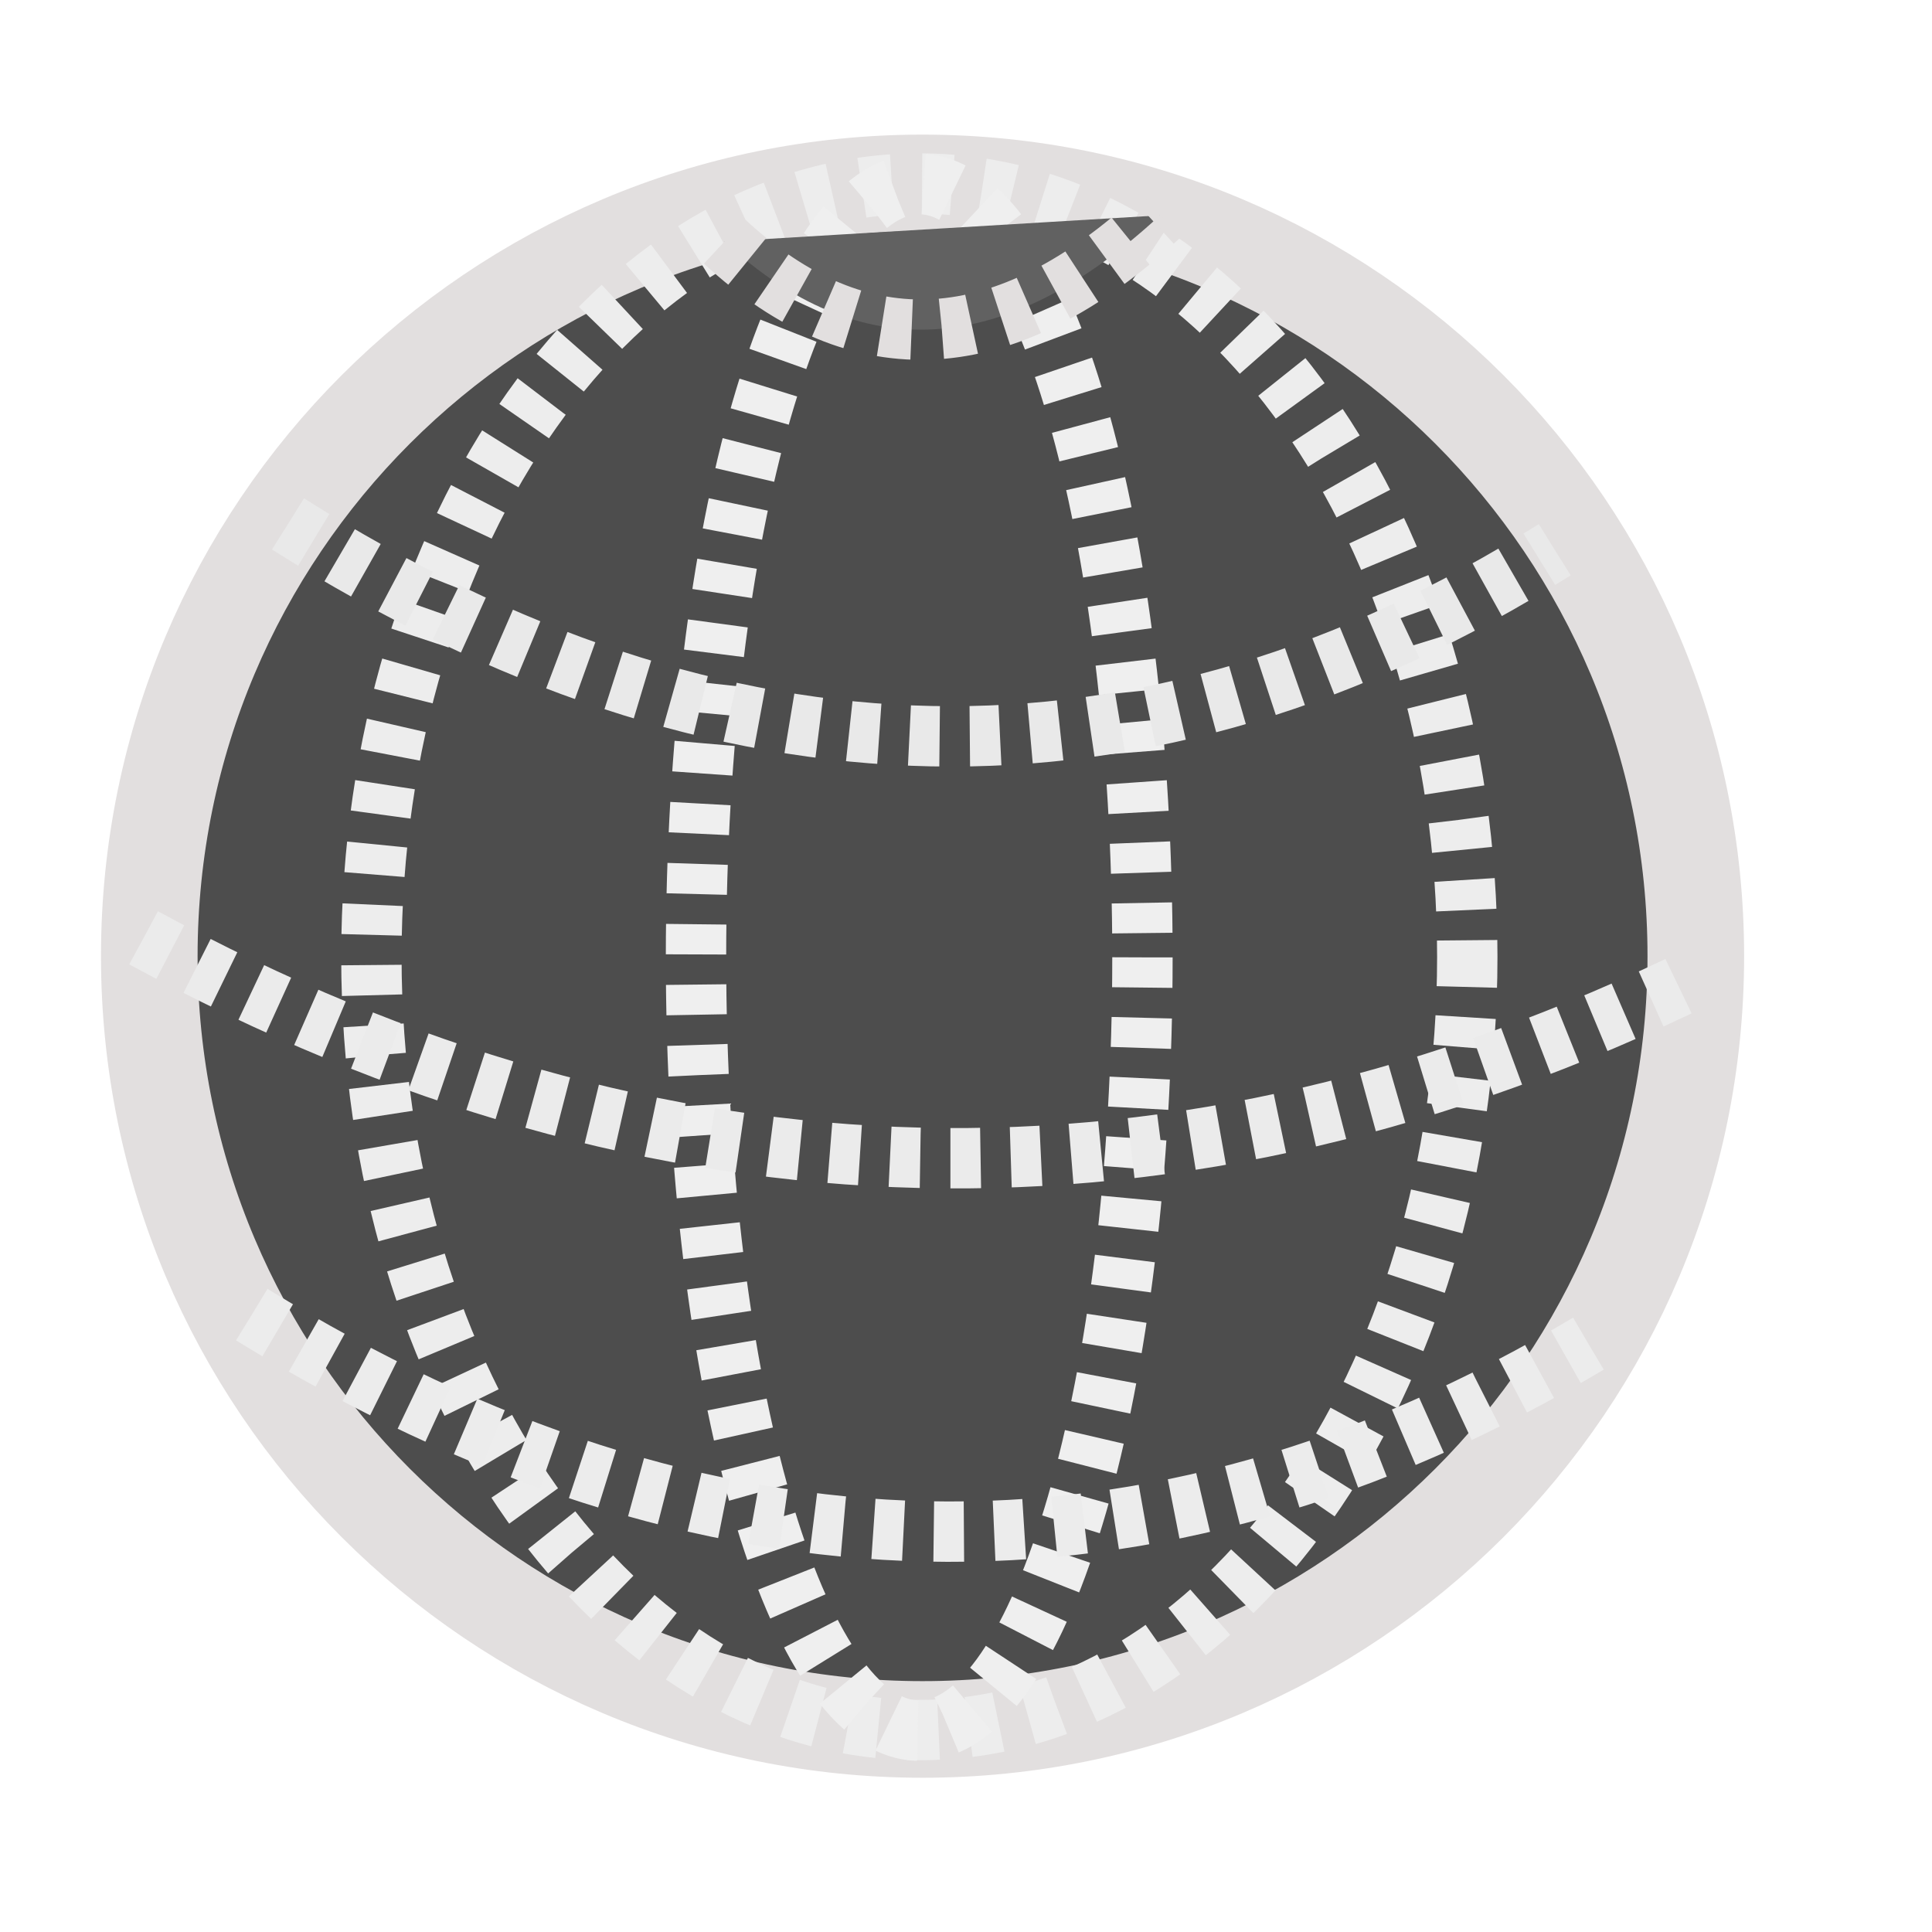
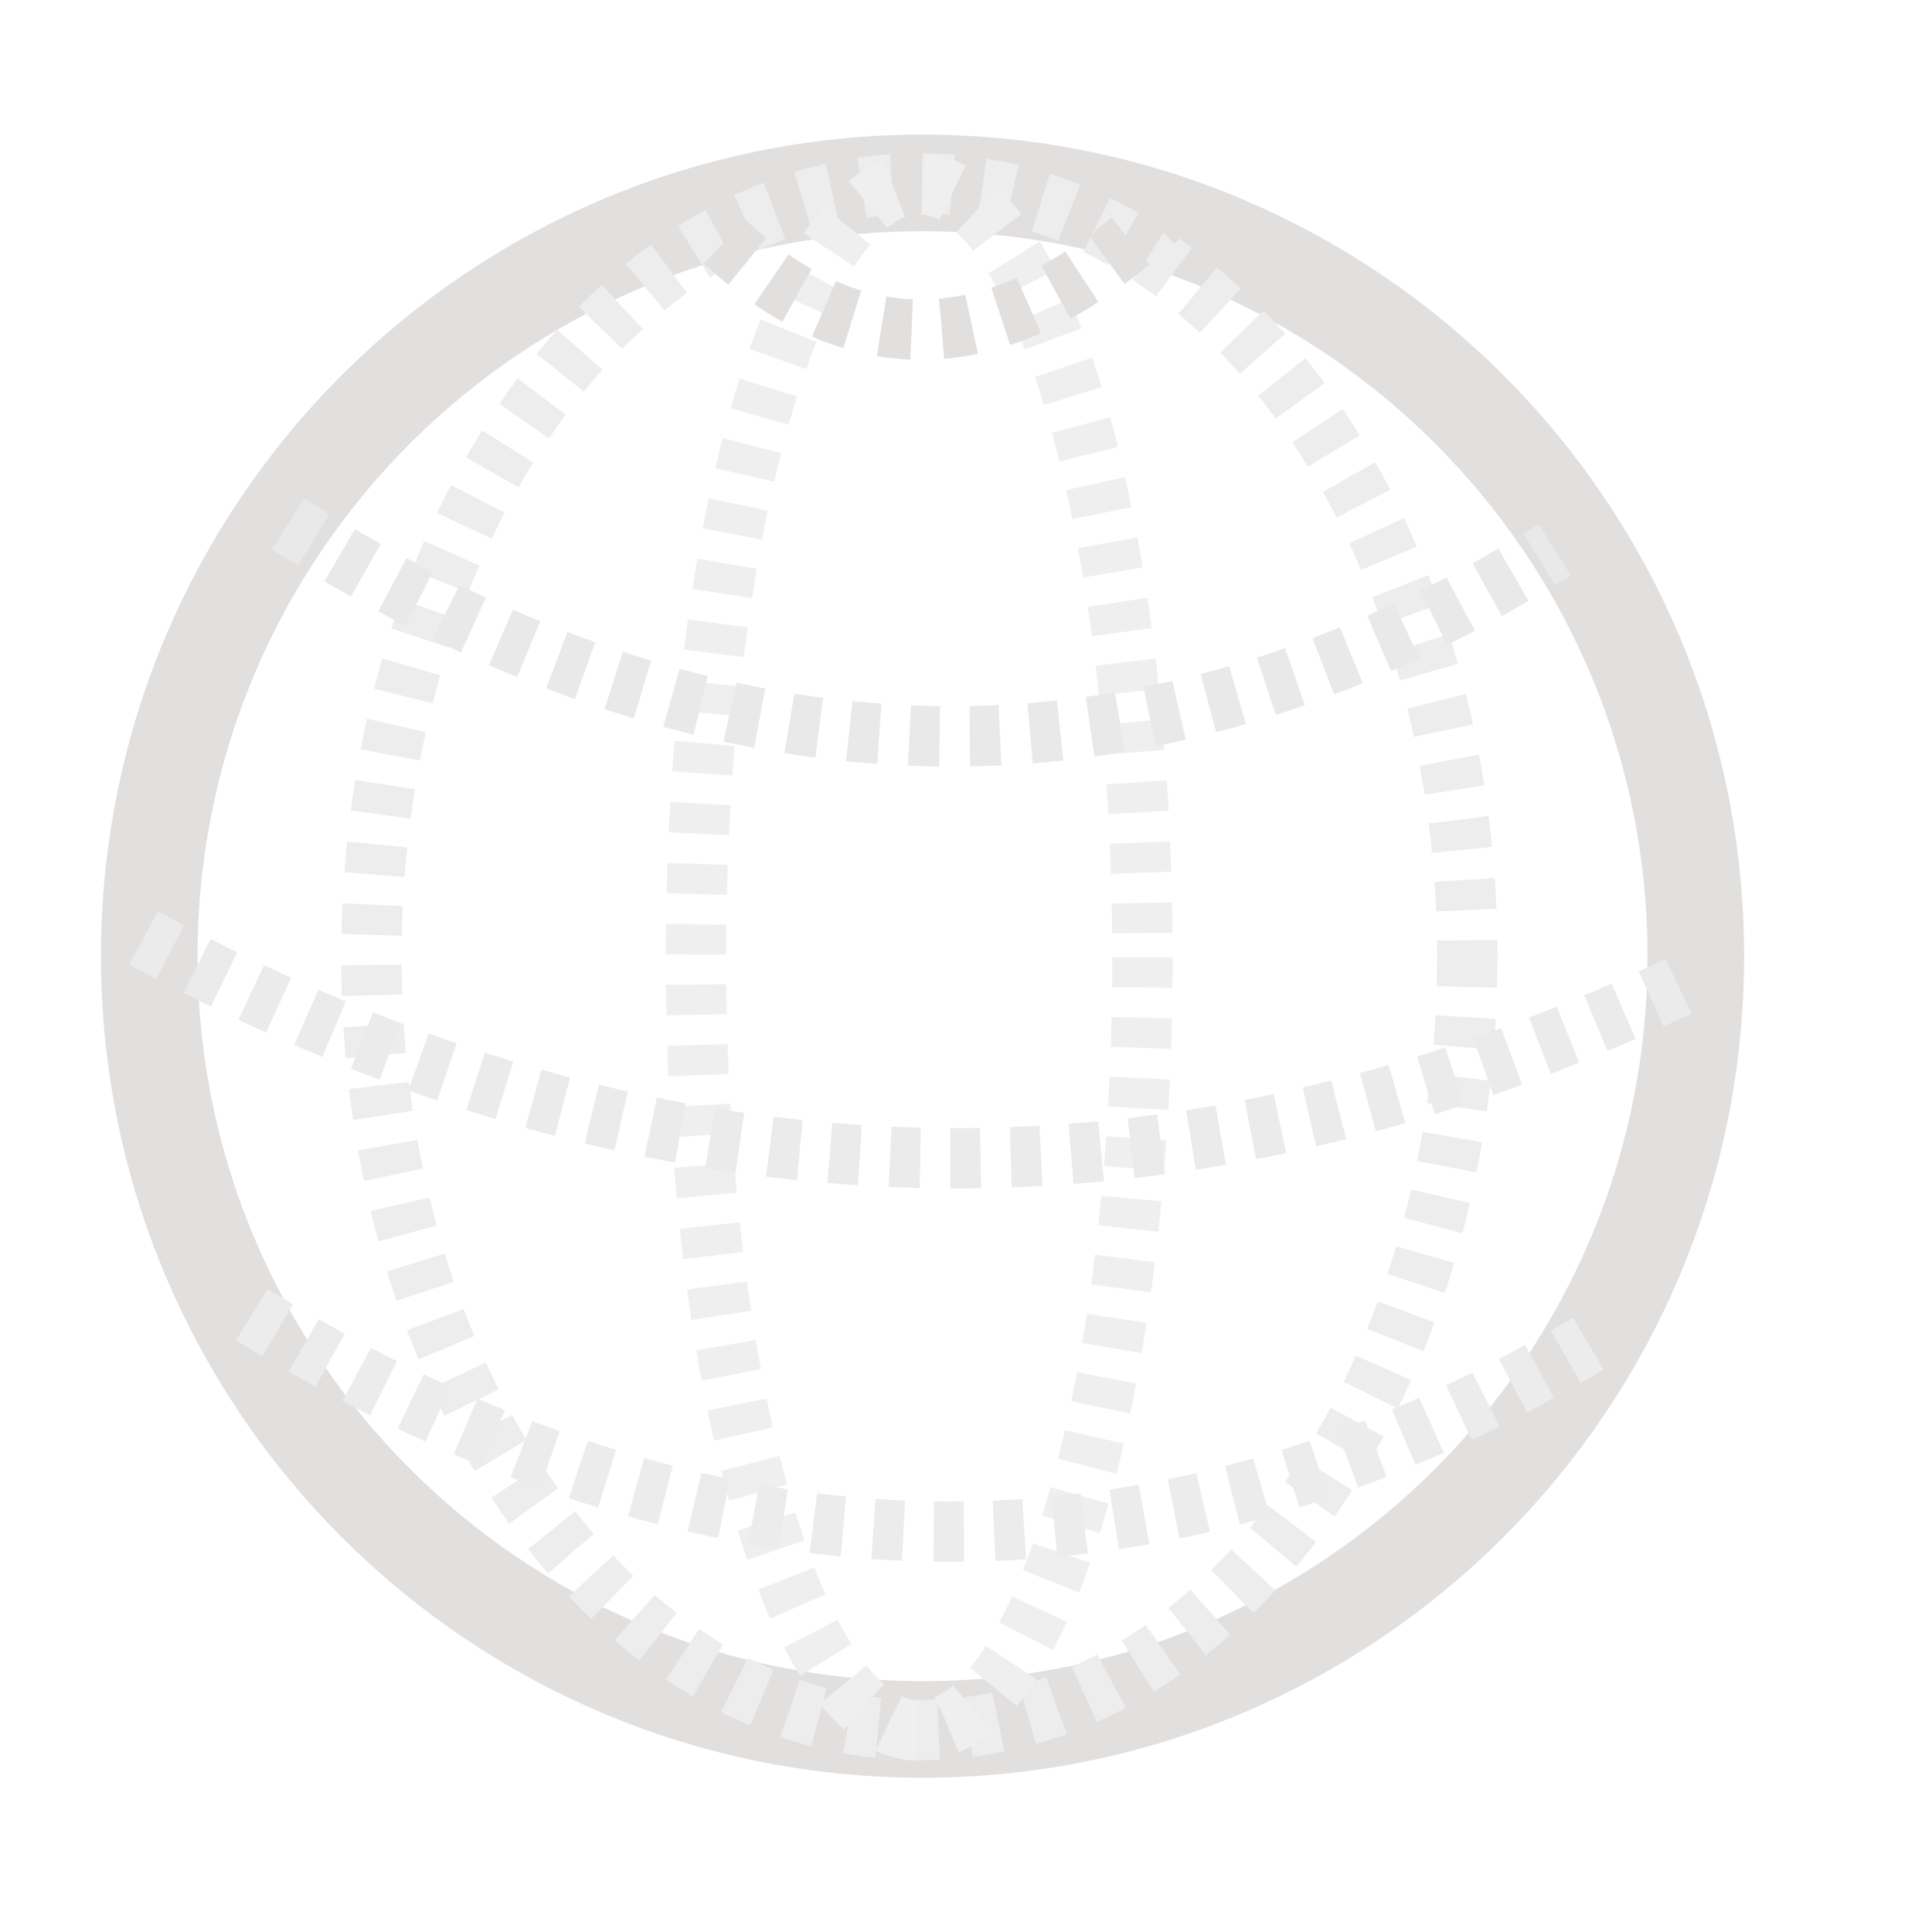
<svg xmlns="http://www.w3.org/2000/svg" width="32.0px" height="32.0px" viewBox="0 0 32.0 32.0" version="1.1" id="SVGRoot">
  <defs id="defs6881" />
  <g id="layer1">
    <rect style="fill:none;stroke:none;stroke-width:1.6" id="rect6996" width="32" height="32" x="0" y="0" />
    <g id="layer1-3" transform="matrix(0.4829803,0,0,0.4829803,82.14845,-98.57976)" style="fill:#616161;fill-opacity:1;stroke:#e2dfdf;stroke-opacity:1">
-       <ellipse cx="-138.449" cy="236.898" rx="26.518" ry="26.518" opacity="1" stroke="#000000" stroke-opacity="1" stroke-width="2" stroke-linecap="butt" stroke-linejoin="miter" stroke-dasharray="none" fill-opacity="0" id="ellipse7153" style="fill:#4d4d4d;fill-opacity:1;stroke:#e2dfdf;stroke-opacity:1;stroke-width:3.313;stroke-miterlimit:4;stroke-dasharray:none" />
+       <ellipse cx="-138.449" cy="236.898" rx="26.518" ry="26.518" opacity="1" stroke="#000000" stroke-opacity="1" stroke-width="2" stroke-linecap="butt" stroke-linejoin="miter" stroke-dasharray="none" fill-opacity="0" id="ellipse7153" style="fill:none;fill-opacity:1;stroke:#e2dfdf;stroke-opacity:1;stroke-width:3.313;stroke-miterlimit:4;stroke-dasharray:none" />
      <ellipse cx="-138.559" cy="236.919" rx="18.791" ry="26.518" opacity="1" stroke="#000000" stroke-opacity="1" stroke-width="1" stroke-linecap="butt" stroke-linejoin="miter" stroke-dasharray="2, 2" fill-opacity="0" id="ellipse7155" style="fill:none;fill-opacity:1;stroke:#ededed;stroke-opacity:1;stroke-width:2.07;stroke-miterlimit:4;stroke-dasharray:1.035,1.035;stroke-dashoffset:0" />
      <ellipse cx="-138.563" cy="236.939" rx="7.655" ry="26.518" opacity="1" stroke="#000000" stroke-opacity="1" stroke-width="1" stroke-linecap="butt" stroke-linejoin="miter" stroke-dasharray="2, 2" fill-opacity="0" id="ellipse7157" style="fill:none;fill-opacity:1;stroke:#efefef;stroke-opacity:1;stroke-width:2.07;stroke-miterlimit:4;stroke-dasharray:1.035,1.035;stroke-dashoffset:0" />
      <path d="m -165.16,236.269 q 26.537,14.442 53.399,1.29" opacity="1" stroke="#000000" stroke-opacity="1" stroke-width="1" stroke-linecap="butt" stroke-linejoin="miter" stroke-dasharray="2, 2" fill-opacity="0" id="path7159" style="fill:none;fill-opacity:1;stroke:#ebebeb;stroke-opacity:1;stroke-width:2.07;stroke-miterlimit:4;stroke-dasharray:1.035,1.035;stroke-dashoffset:0" />
      <path d="m -160.208,222.076 q 22.387,14.112 43.437,0.885" opacity="1" stroke="#000000" stroke-opacity="1" stroke-width="1" stroke-linecap="butt" stroke-linejoin="miter" stroke-dasharray="2, 2" fill-opacity="0" id="path7161" style="fill:none;fill-opacity:1;stroke:#e9e9e9;stroke-opacity:1;stroke-width:2.07;stroke-miterlimit:4;stroke-dasharray:1.035,1.035;stroke-dashoffset:0" />
      <path d="m -161.45,249.192 q 23.359,14.367 45.833,0.995" opacity="1" stroke="#000000" stroke-opacity="1" stroke-width="1" stroke-linecap="butt" stroke-linejoin="miter" stroke-dasharray="2, 2" fill-opacity="0" id="path7163" style="fill:none;fill-opacity:1;stroke:#ececec;stroke-opacity:1;stroke-width:2.07;stroke-miterlimit:4;stroke-dasharray:1.035,1.035;stroke-dashoffset:0" />
-       <path d="m -145.241,212.389 q 6.975,6.466 14.936,-0.897" opacity="1" stroke="#000000" stroke-opacity="1" stroke-width="1" stroke-linecap="butt" stroke-linejoin="miter" stroke-dasharray="2, 2" fill-opacity="0" id="path7165" style="fill:#616161;fill-opacity:1;stroke:#e2dfdf;stroke-opacity:1;stroke-width:2.07;stroke-miterlimit:4;stroke-dasharray:1.035,1.035;stroke-dashoffset:0" />
+       <path d="m -145.241,212.389 q 6.975,6.466 14.936,-0.897" opacity="1" stroke="#000000" stroke-opacity="1" stroke-width="1" stroke-linecap="butt" stroke-linejoin="miter" stroke-dasharray="2, 2" fill-opacity="0" id="path7165" style="fill:none;fill-opacity:1;stroke:#e2dfdf;stroke-opacity:1;stroke-width:2.07;stroke-miterlimit:4;stroke-dasharray:1.035, 1.035;stroke-dashoffset:0" />
    </g>
  </g>
</svg>
